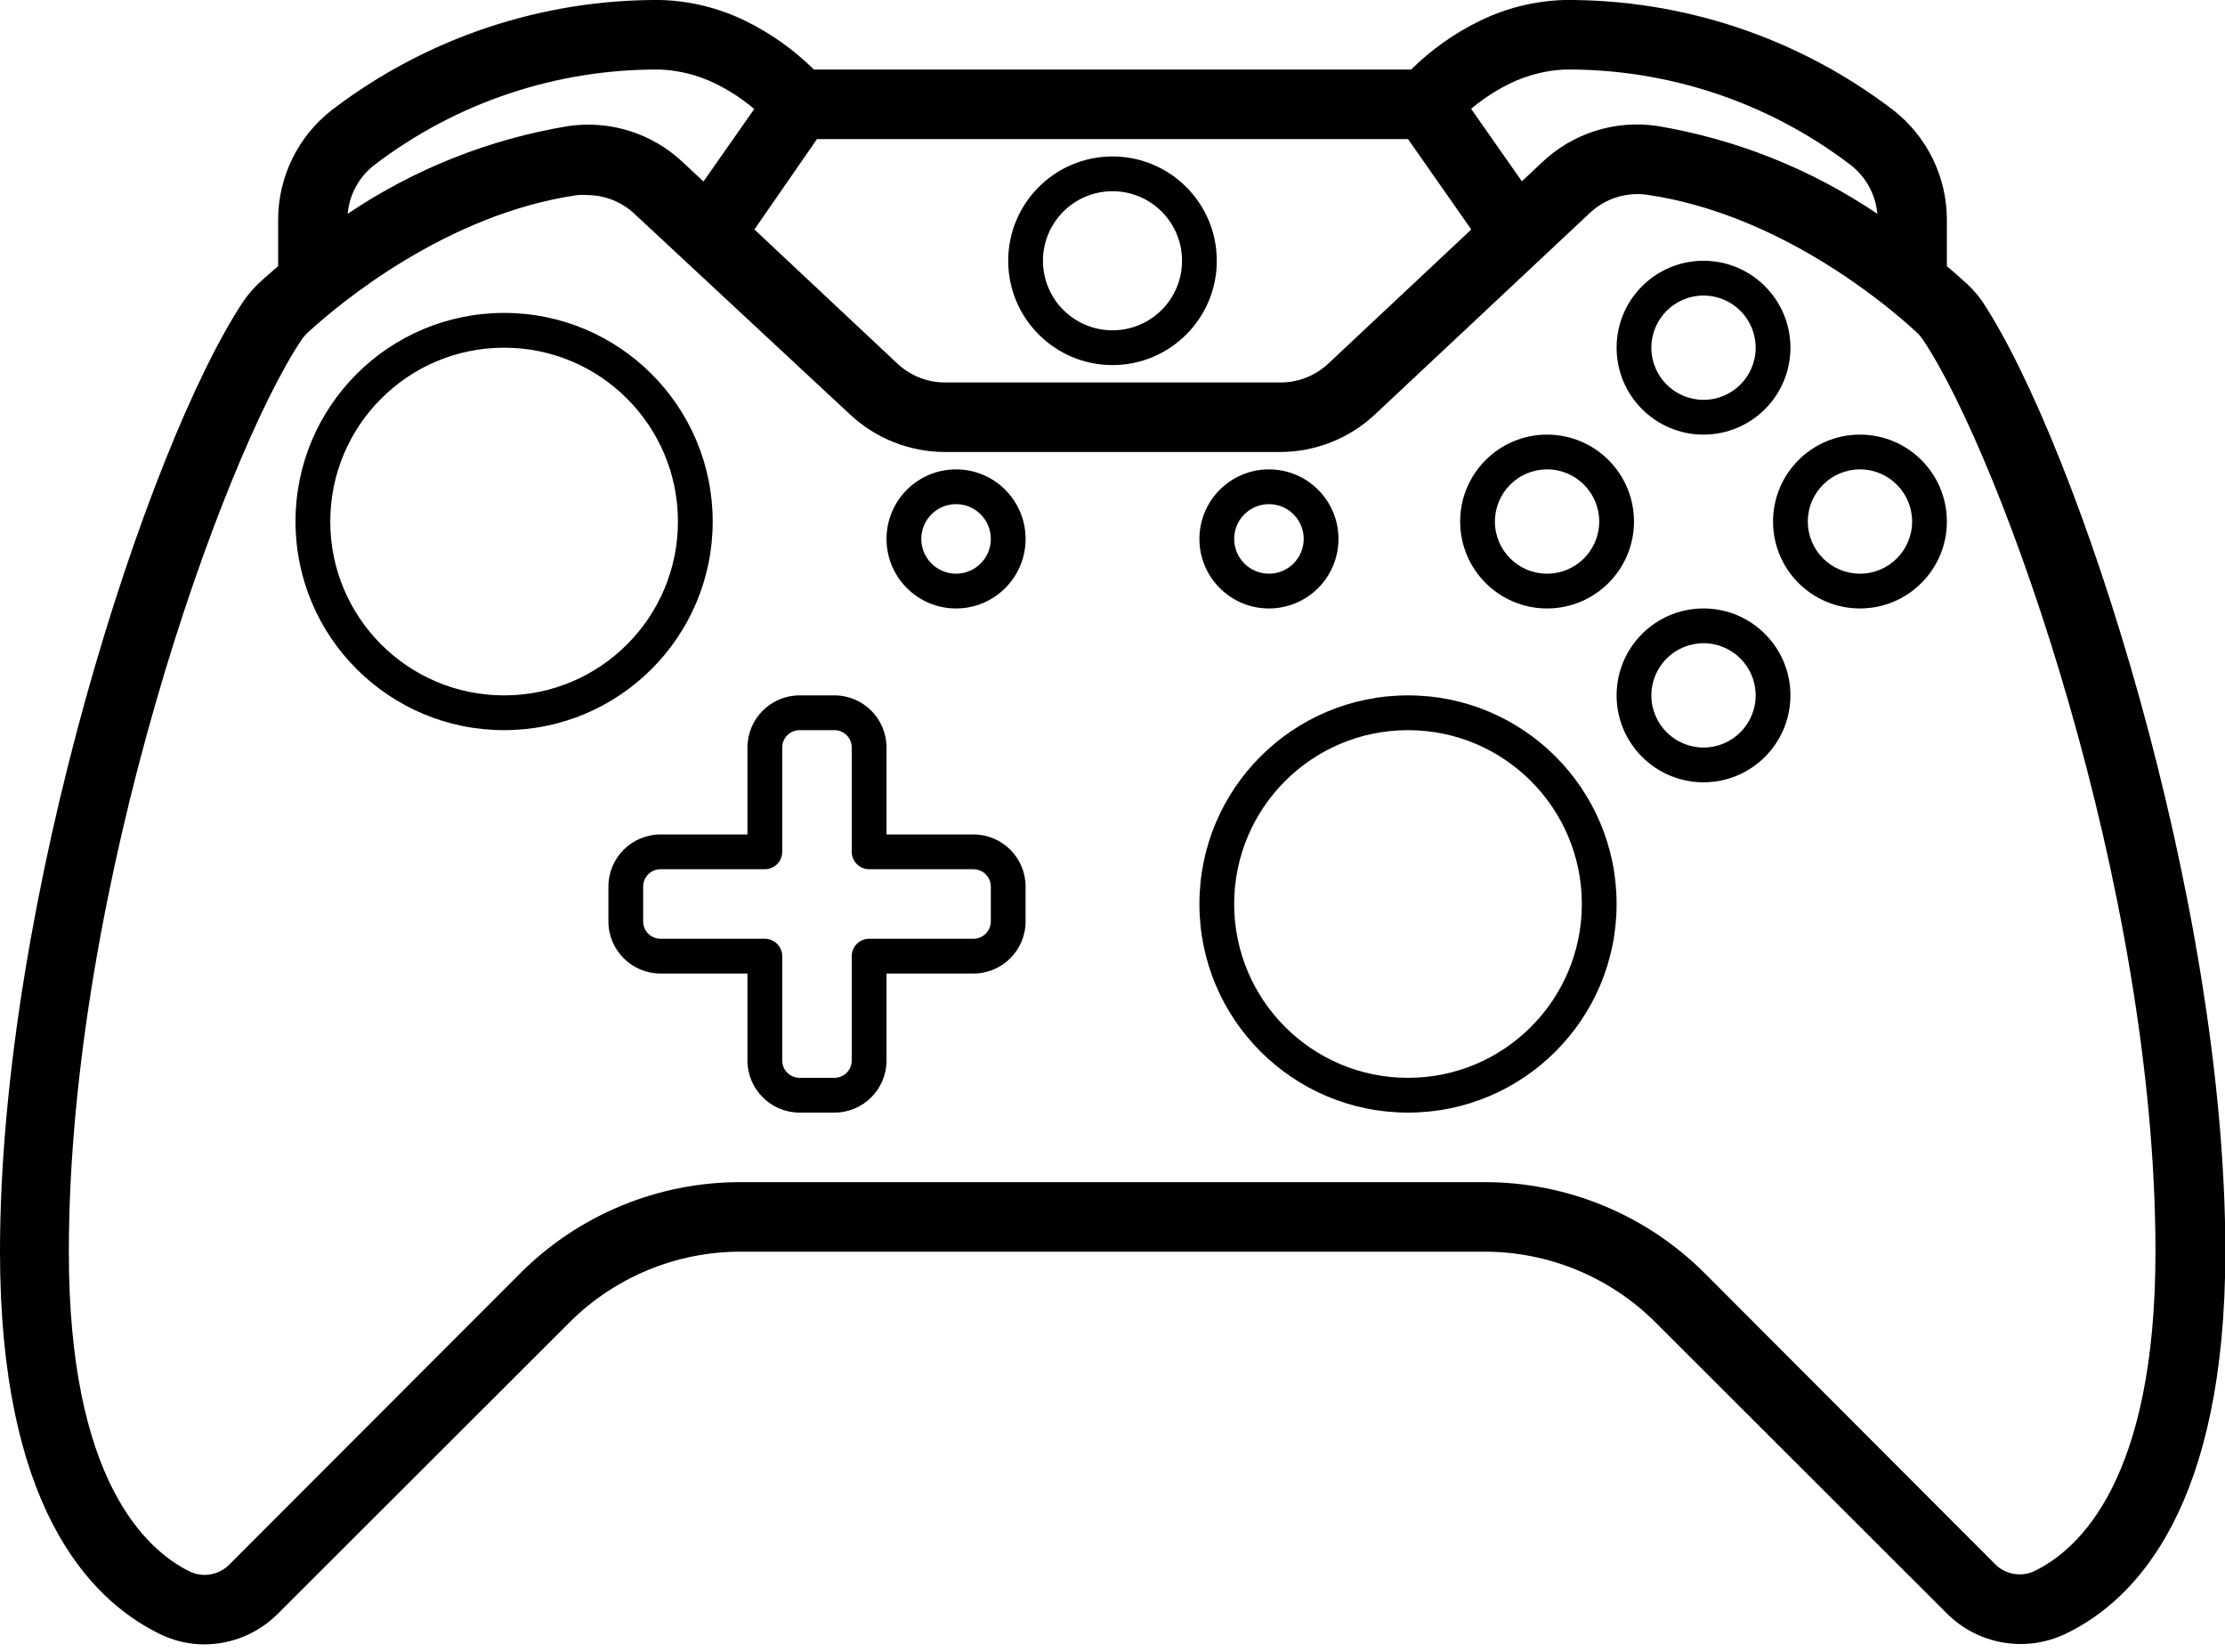
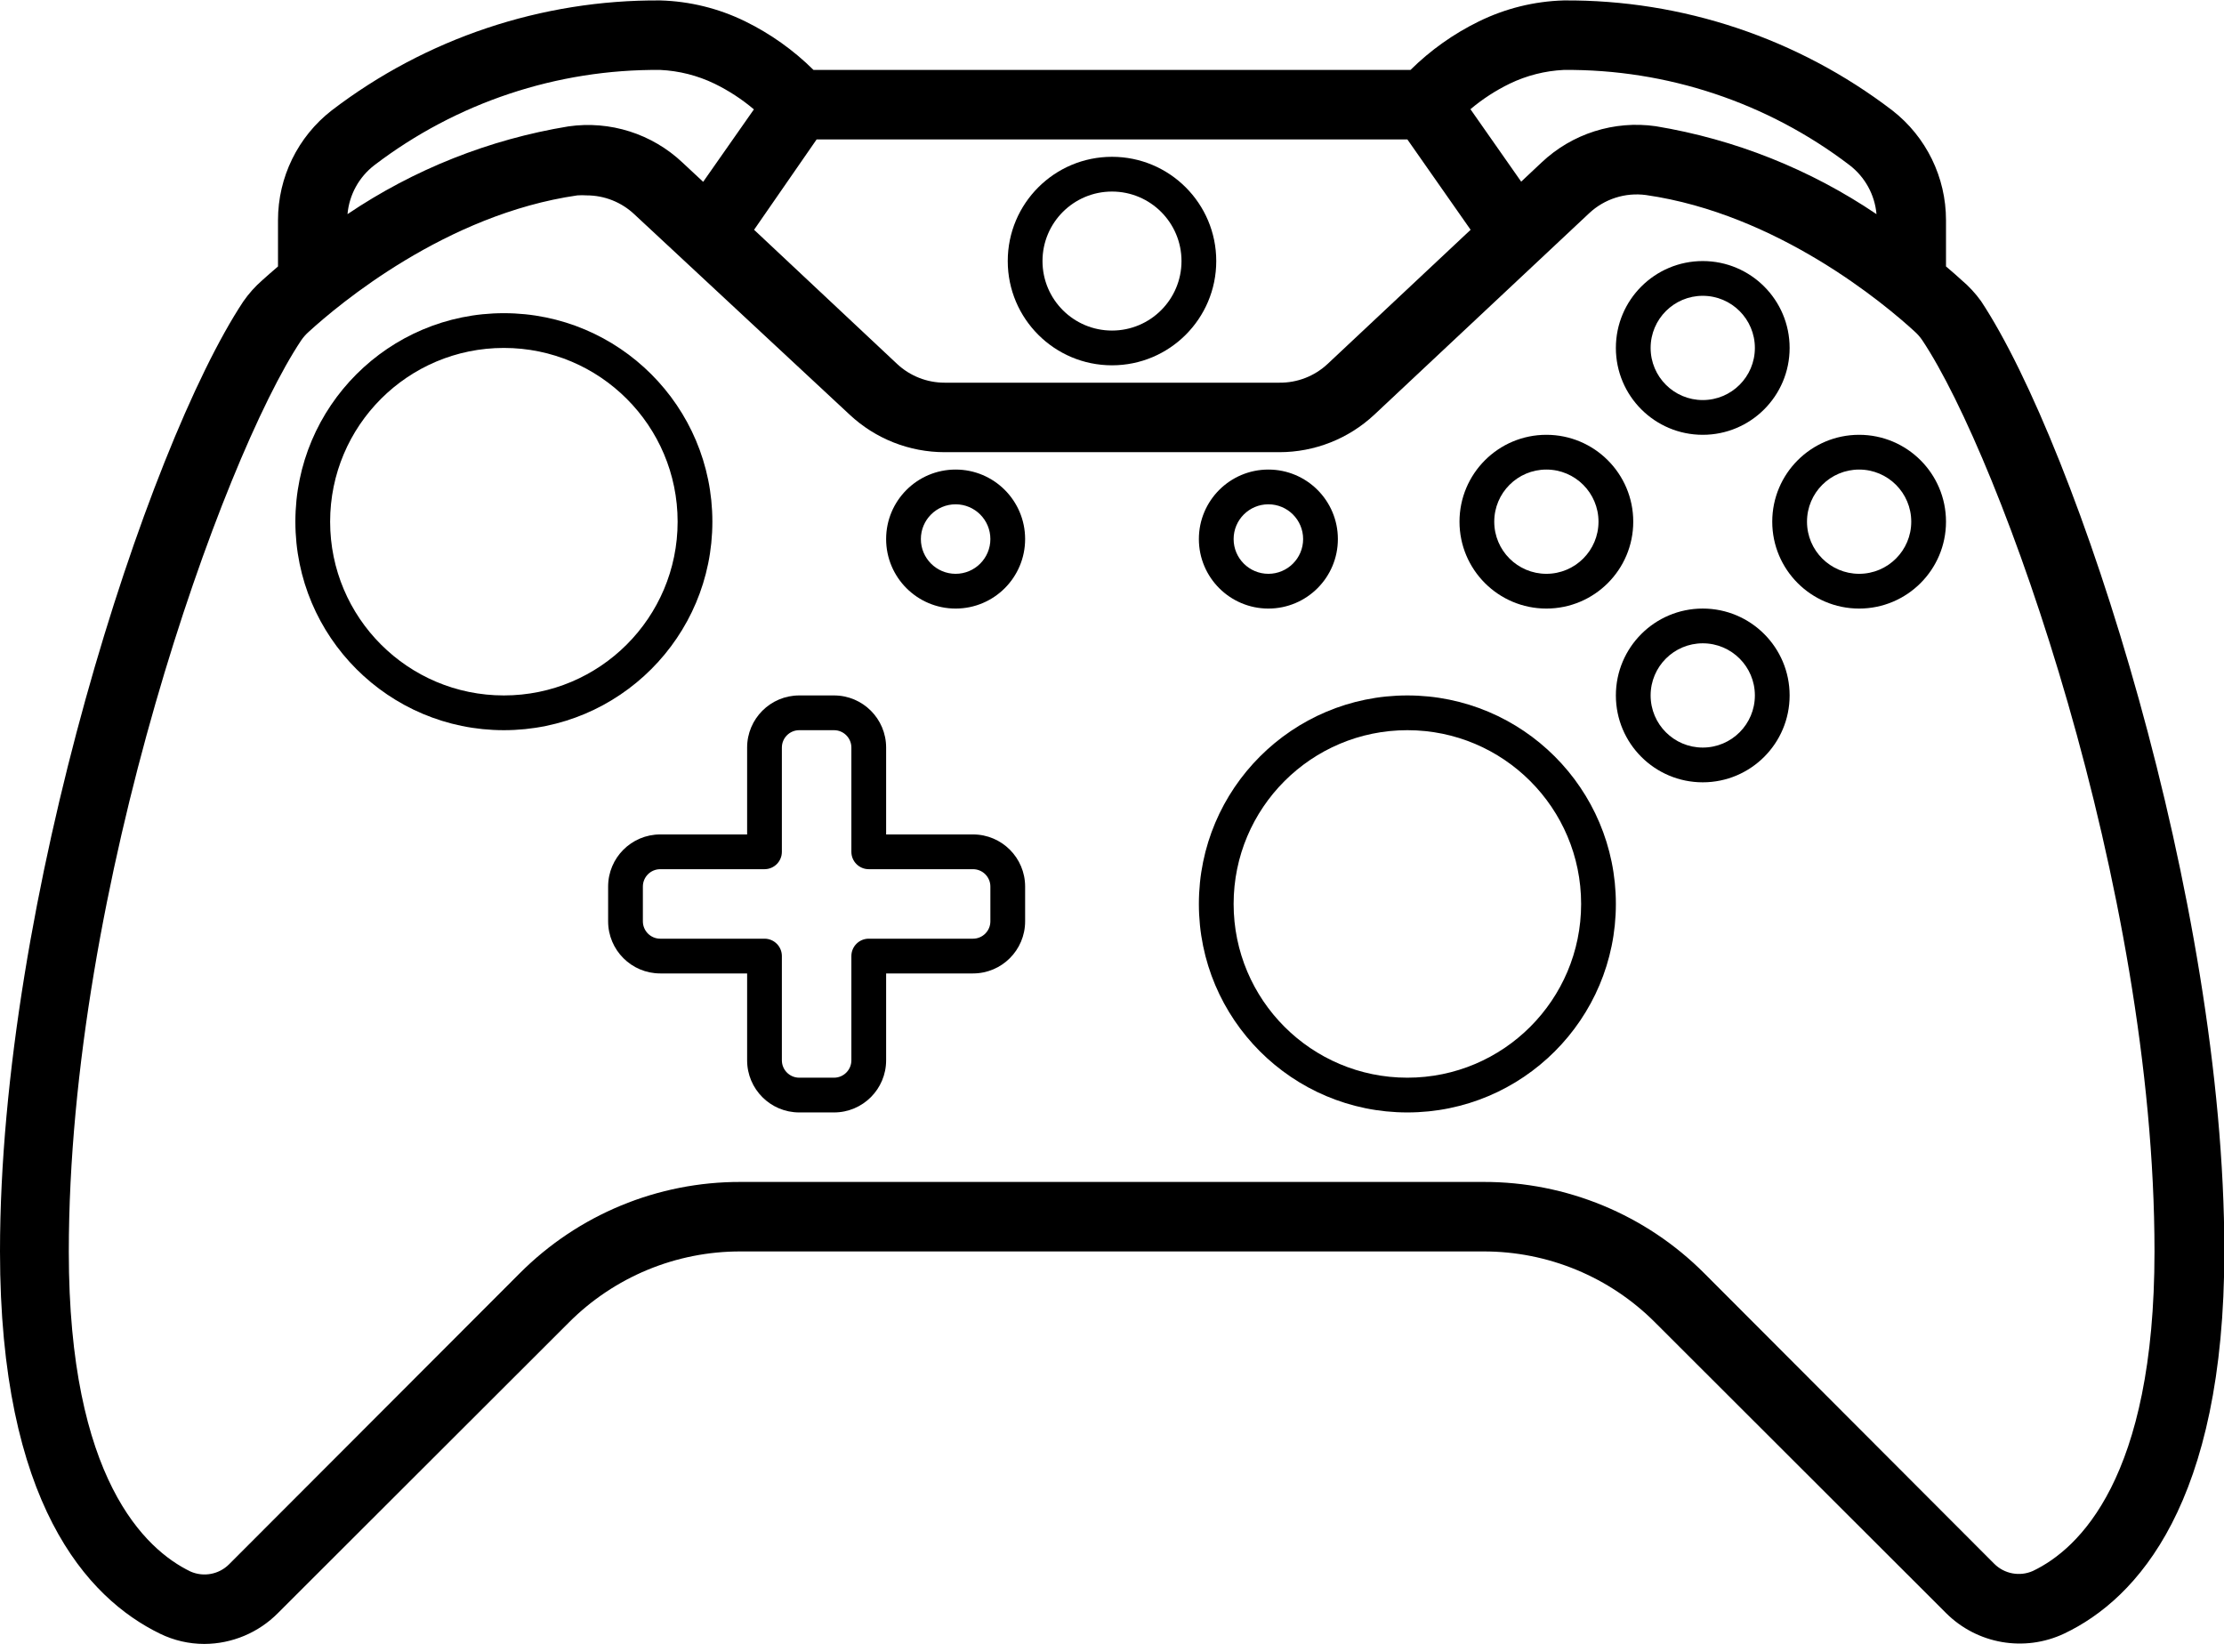
- <svg xmlns="http://www.w3.org/2000/svg" fill="#000000" viewBox="0 17 128 95">
+ <svg xmlns="http://www.w3.org/2000/svg" fill="#000000" viewBox="0 17 128 95" height="150" width="202">
  <path d="M98,52a5,5,0,1,0,5,5A5,5,0,0,0,98,52Zm0,8a3,3,0,1,1,3-3A3,3,0,0,1,98,60Z" />
X:<path d="M89,52a5,5,0,1,0-5-5A5,5,0,0,0,89,52Zm0-8a3,3,0,1,1-3,3A3,3,0,0,1,89,44Z" />
B:<path d="M107,42a5,5,0,1,0,5,5A5,5,0,0,0,107,42Zm0,8a3,3,0,1,1,3-3A3,3,0,0,1,107,50Z" />
Y:<path d="M98,42a5,5,0,1,0-5-5A5,5,0,0,0,98,42Zm0-8a3,3,0,1,1-3,3A3,3,0,0,1,98,34Z" />
Controller:<path d="M112.89,33.09c-.23-.21-.53-.48-.89-.78V29.65a8,8,0,0,0-3.09-6.32A30.78,30.78,0,0,0,90,17a11.86,11.86,0,0,0-4.89,1.21A14.91,14.91,0,0,0,81.18,21H46.82a14.91,14.91,0,0,0-3.92-2.79A11.86,11.86,0,0,0,38,17a30.79,30.79,0,0,0-18.91,6.33A8,8,0,0,0,16,29.65v2.66c-.36.31-.67.58-.89.78A6.68,6.68,0,0,0,14,34.33C8.45,42.72,0,68.8,0,89c0,14.47,5,19.95,9.21,22a5.83,5.83,0,0,0,2.55.59A6,6,0,0,0,16,109.81L32.73,93.1a13.91,13.91,0,0,1,9.9-4.1H85.37a13.91,13.91,0,0,1,9.9,4.1L112,109.81a6,6,0,0,0,6.81,1.18c4.2-2,9.21-7.52,9.21-22,0-20.2-8.45-46.28-14-54.68A6.66,6.66,0,0,0,112.89,33.09Zm-26-11.3A8.06,8.06,0,0,1,90,21a26.75,26.75,0,0,1,16.45,5.48A4,4,0,0,1,108,29.3,32,32,0,0,0,95.3,24.24a7.93,7.93,0,0,0-6.58,2.09l-1.17,1.1-2.92-4.17A10.91,10.91,0,0,1,86.89,21.79ZM81,25l3.64,5.2-8.23,7.72A4,4,0,0,1,73.63,39H54.37a4,4,0,0,1-2.74-1.08L43.4,30.2,47,25ZM21.55,26.48A26.75,26.75,0,0,1,38,21a8.05,8.05,0,0,1,3.12.79,10.91,10.91,0,0,1,2.27,1.48l-2.92,4.17-1.18-1.1a7.92,7.92,0,0,0-6.58-2.09A32,32,0,0,0,20,29.3,4,4,0,0,1,21.55,26.48ZM117,107.39a2,2,0,0,1-2.23-.42L98.1,90.27A17.88,17.88,0,0,0,85.37,85H42.63A17.88,17.88,0,0,0,29.9,90.27L13.19,107a2,2,0,0,1-2.23.42c-2.6-1.26-7-5.33-7-18.39,0-21,8.83-45.65,13.37-52.46a2.72,2.72,0,0,1,.44-.5c1.71-1.56,7.88-6.76,15.46-7.85a3.78,3.78,0,0,1,.54,0,4,4,0,0,1,2.74,1.09L48.9,40.84A8,8,0,0,0,54.37,43H73.63a8,8,0,0,0,5.47-2.16L91.46,29.25a4,4,0,0,1,3.27-1.05c7.58,1.09,13.75,6.28,15.46,7.85h0a2.7,2.7,0,0,1,.44.5C115.17,43.35,124,68,124,89,124,102.06,119.64,106.13,117,107.39Z" />
Home:<path d="M64,38a6,6,0,1,0-6-6A6,6,0,0,0,64,38Zm0-10a4,4,0,1,1-4,4A4,4,0,0,1,64,28Z" />
Start:<path d="M73,52a4,4,0,1,0-4-4A4,4,0,0,0,73,52Zm0-6a2,2,0,1,1-2,2A2,2,0,0,1,73,46Z" />
Back:<path d="M55,44a4,4,0,1,0,4,4A4,4,0,0,0,55,44Zm0,6a2,2,0,1,1,2-2A2,2,0,0,1,55,50Z" />
LS-Outer<path d="M41,47A12,12,0,1,0,29,59,12,12,0,0,0,41,47ZM29,57A10,10,0,1,1,39,47,10,10,0,0,1,29,57Z" />
LS-inner:
RS-Outer<path d="M81,57A12,12,0,1,0,93,69,12,12,0,0,0,81,57Zm0,22A10,10,0,1,1,91,69,10,10,0,0,1,81,79Z" />
RS-Inner:
Dpad:<path d="M56,65H51V60a3,3,0,0,0-3-3H46a3,3,0,0,0-3,3v5H38a3,3,0,0,0-3,3v2a3,3,0,0,0,3,3h5v5a3,3,0,0,0,3,3h2a3,3,0,0,0,3-3V73h5a3,3,0,0,0,3-3V68A3,3,0,0,0,56,65Zm1,5a1,1,0,0,1-1,1H50a1,1,0,0,0-1,1v6a1,1,0,0,1-1,1H46a1,1,0,0,1-1-1V72a1,1,0,0,0-1-1H38a1,1,0,0,1-1-1V68a1,1,0,0,1,1-1h6a1,1,0,0,0,1-1V60a1,1,0,0,1,1-1h2a1,1,0,0,1,1,1v6a1,1,0,0,0,1,1h6a1,1,0,0,1,1,1Z" />
</svg>
